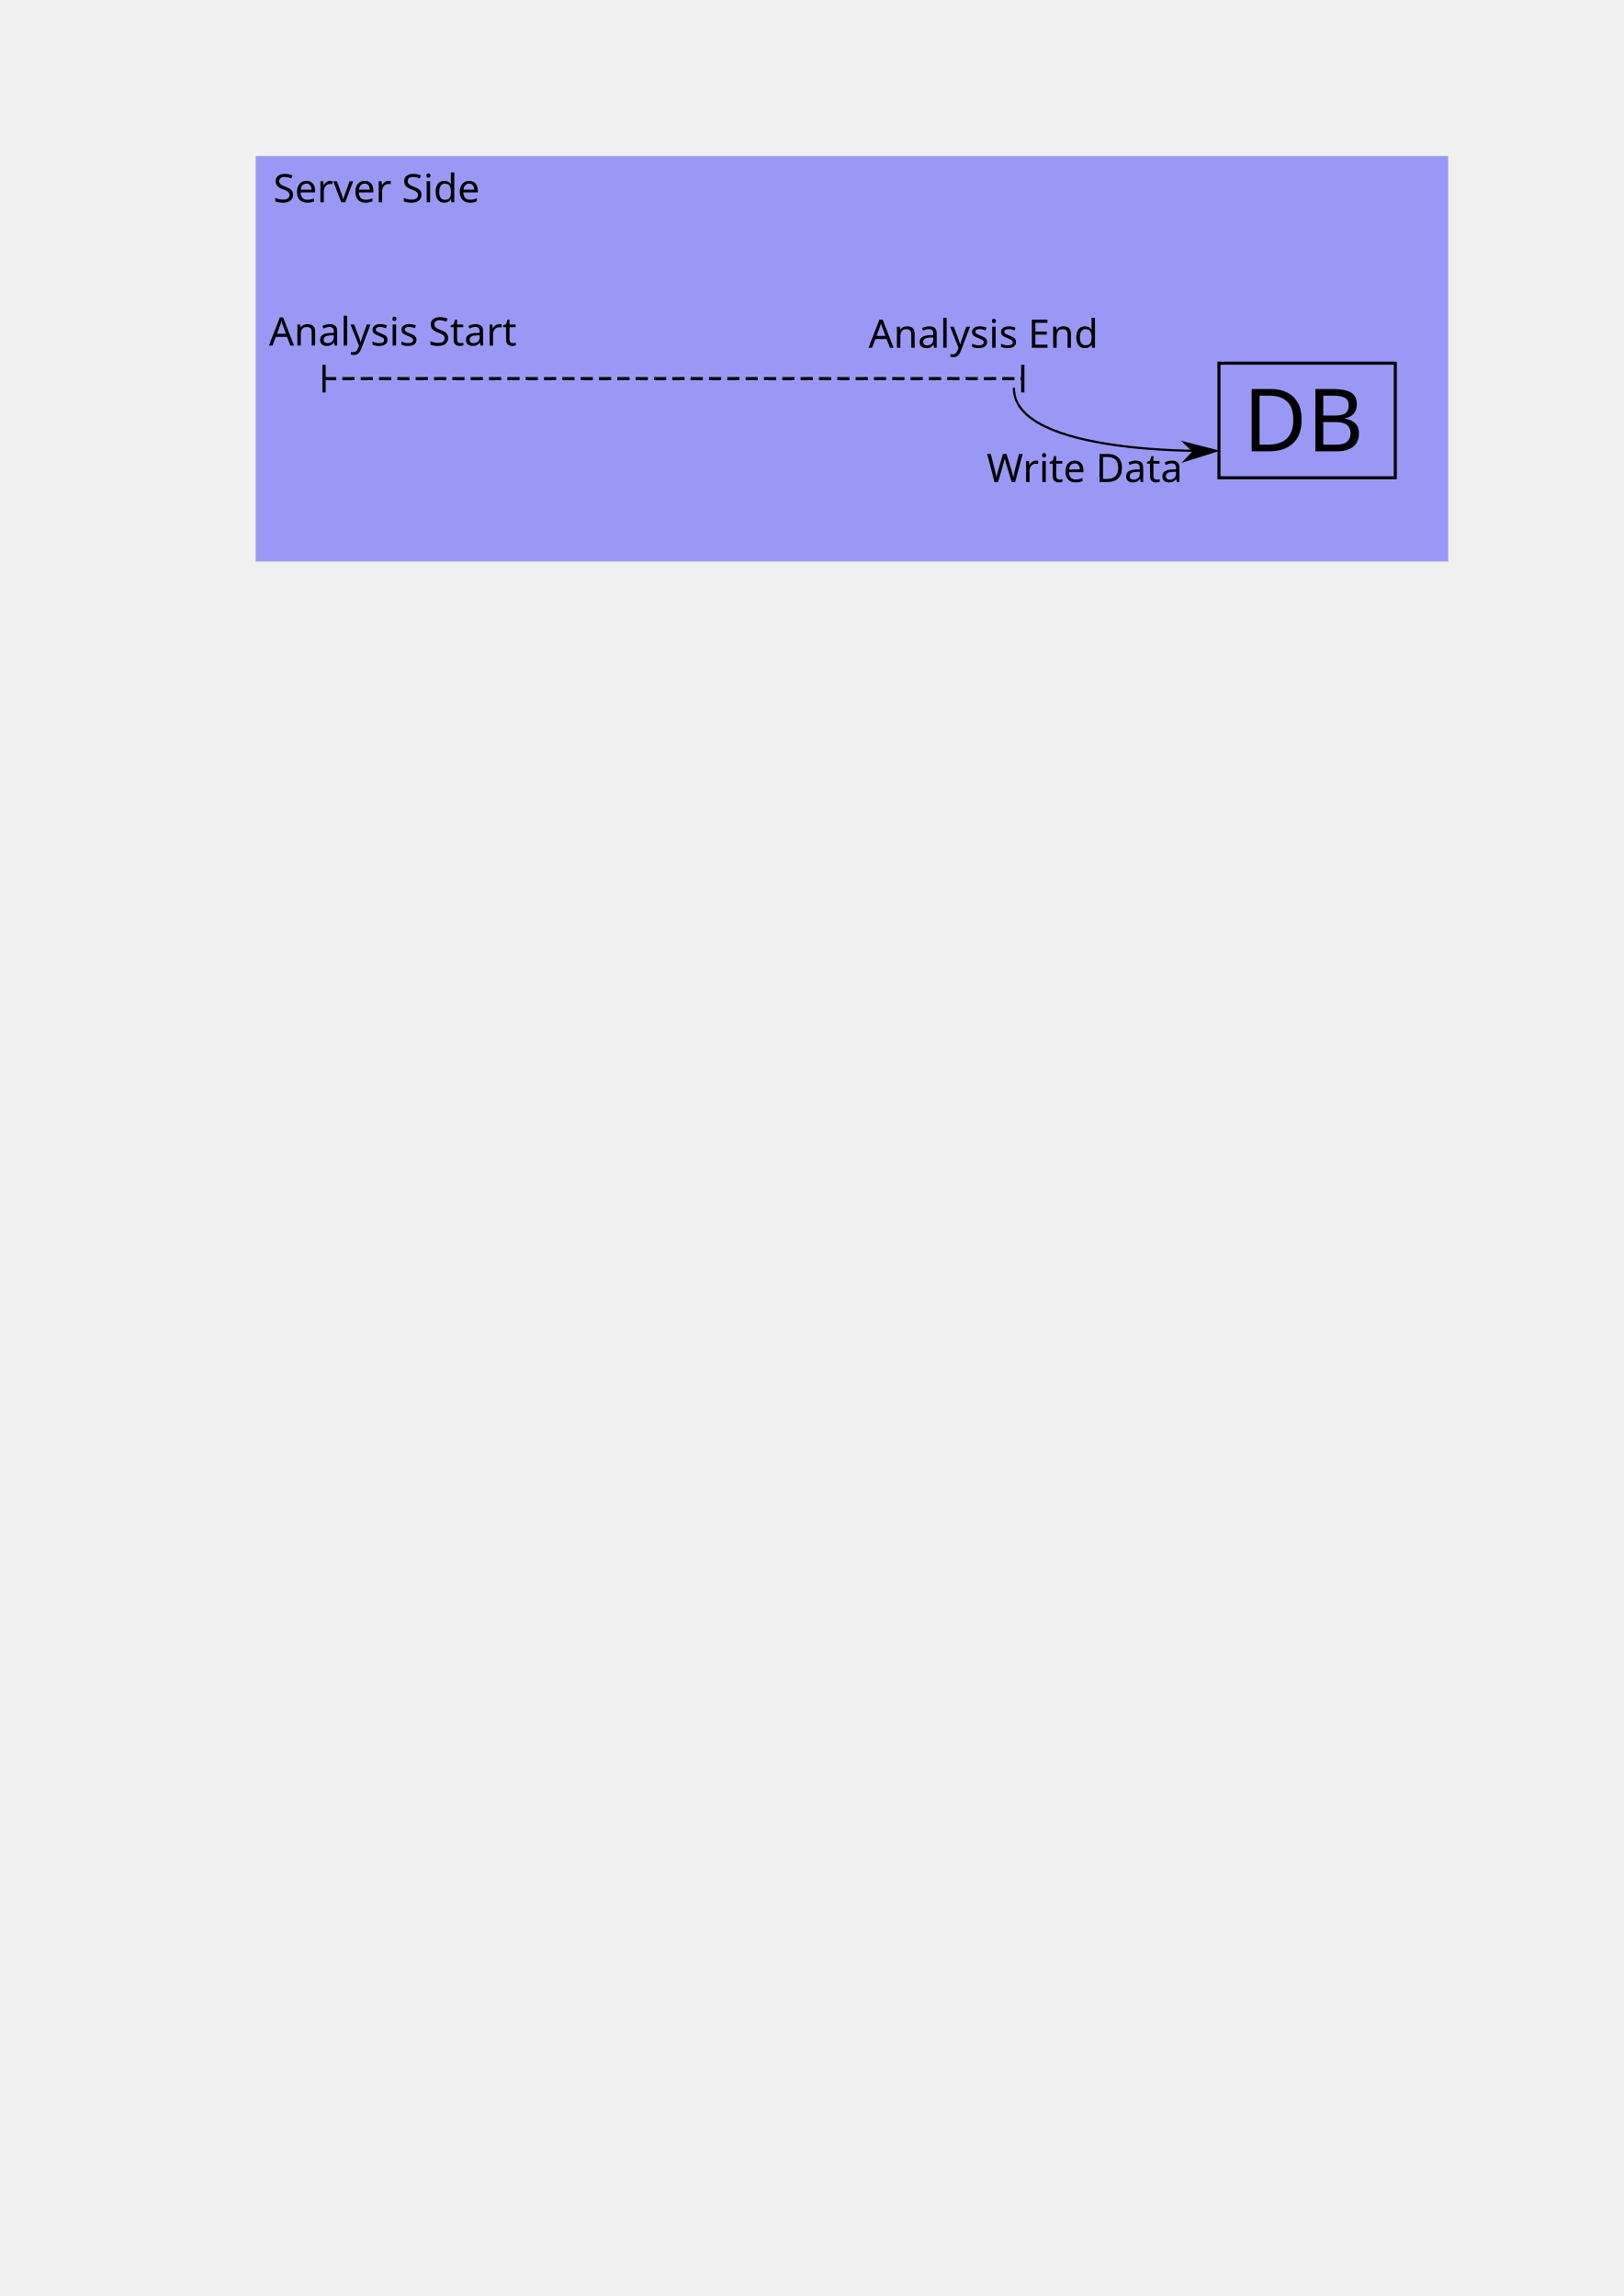
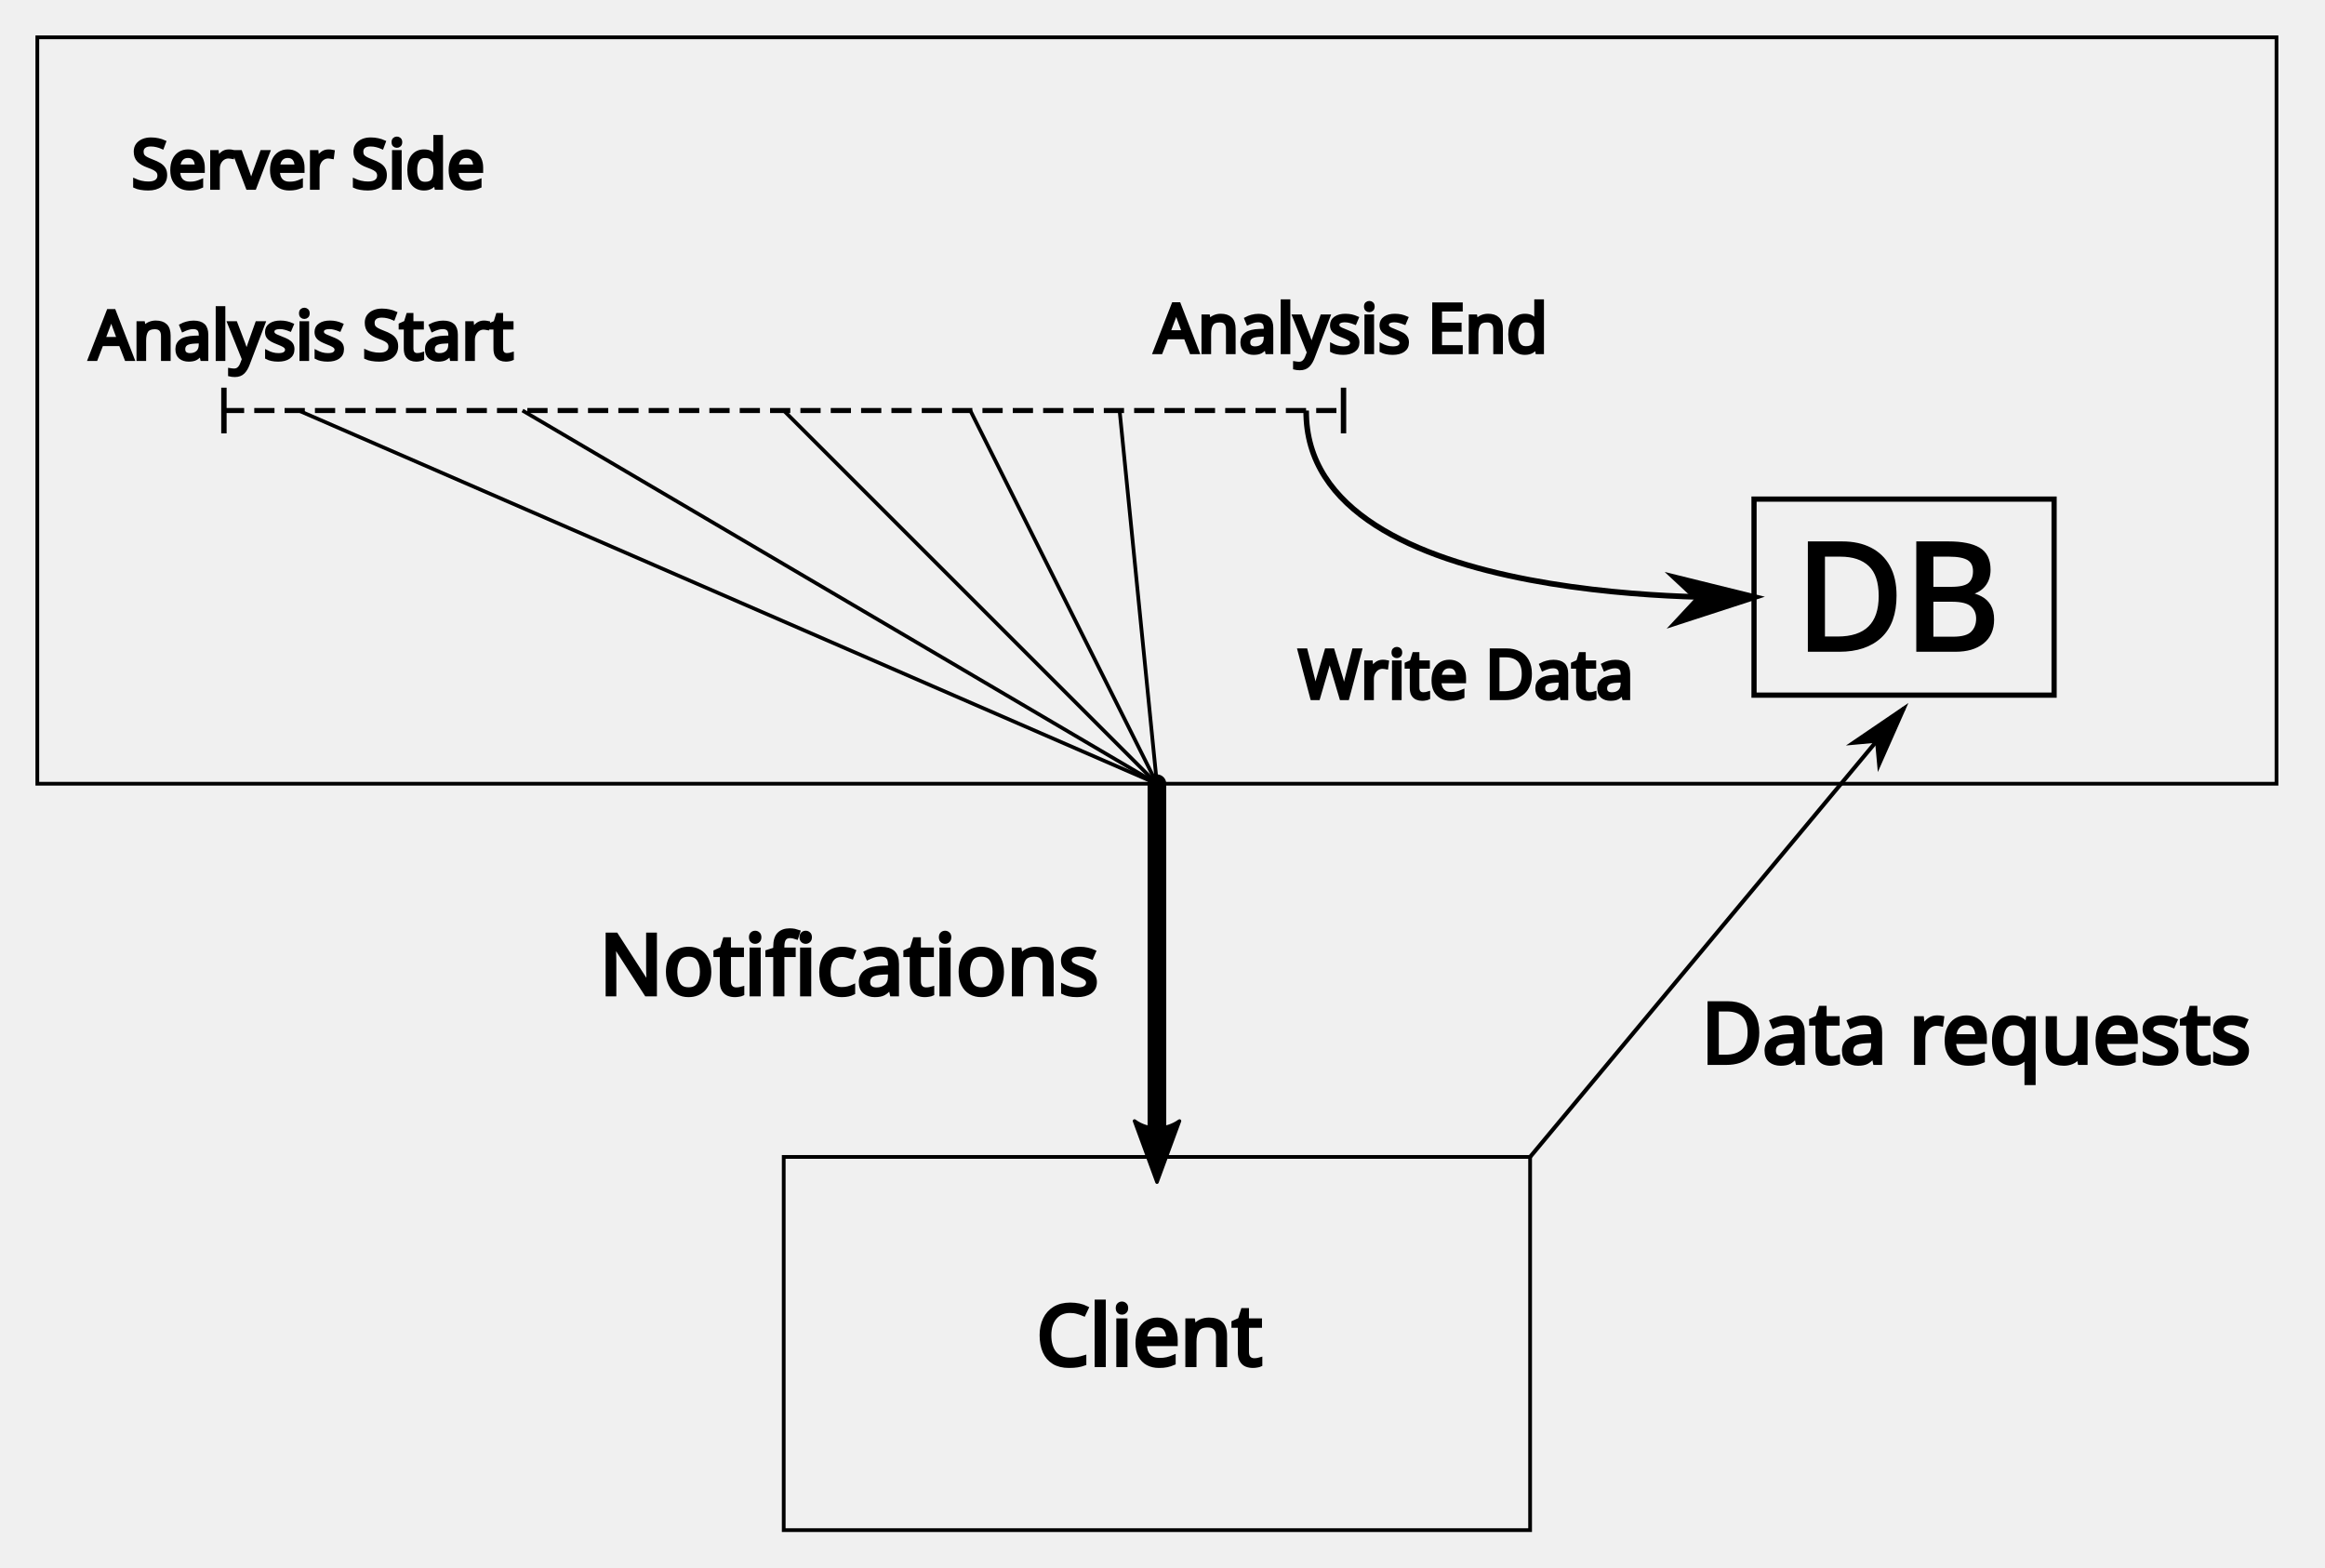
- <svg xmlns="http://www.w3.org/2000/svg" width="744.094" height="1052.362" id="svg2" version="1.1">
+ <svg xmlns="http://www.w3.org/2000/svg" width="622.995" height="420" id="svg2" version="1.1">
  <defs id="defs4">
-     <marker orient="auto" refY="0.0" refX="0.0" id="Arrow1Lend" style="overflow:visible;">
-       <path id="path3948" d="M 0.0,0.0 L 5.0,-5.0 L -12.5,0.0 L 5.0,5.0 L 0.0,0.0 z " style="fill-rule:evenodd;stroke:#000000;stroke-width:1.0pt;" transform="scale(0.8) rotate(180) translate(12.5,0)" />
+     <marker style="overflow:visible" id="Arrow1Send" refX="0" refY="0" orient="auto">
+       <path transform="matrix(-0.2,0,0,-0.2,-1.2,0)" style="fill:#000000;fill-opacity:1;fill-rule:evenodd;stroke:#000000;stroke-width:1pt;stroke-opacity:1" d="M 0,0 5,-5 -12.5,0 5,5 0,0 Z" id="path5110" />
    </marker>
-     <marker orient="auto" refY="0.0" refX="0.0" id="StopL" style="overflow:visible">
-       <path id="path4114" d="M 0.0,5.65 L 0.0,-5.65" style="fill:none;fill-opacity:0.75;fill-rule:evenodd;stroke:#000000;stroke-width:1.0pt" transform="scale(0.8)" />
+     <marker style="overflow:visible" id="marker5380" refX="0" refY="0" orient="auto">
+       <path transform="matrix(-0.8,0,0,-0.8,-10,0)" style="fill:#ffffff;fill-opacity:1;fill-rule:evenodd;stroke:#000000;stroke-width:1pt;stroke-opacity:1" d="M 0,0 5,-5 -12.5,0 5,5 0,0 Z" id="path5098" />
    </marker>
-     <marker style="overflow:visible" id="DistanceStart" refX="0.0" refY="0.0" orient="auto">
+     <marker style="overflow:visible" id="marker5373" refX="0" refY="0" orient="auto">
+       <path transform="matrix(-0.3,0,0,-0.3,0.69,0)" d="M 8.719,4.034 -2.207,0.016 8.719,-4.002 c -1.745,2.372 -1.735,5.617 -6e-7,8.035 z" style="fill:#000000;fill-opacity:1;fill-rule:evenodd;stroke:#000000;stroke-width:0.625;stroke-linejoin:round;stroke-opacity:1" id="path5375" />
+     </marker>
+     <marker style="overflow:visible" id="marker5355" refX="0" refY="0" orient="auto">
+       <path transform="matrix(-0.3,0,0,-0.3,0.69,0)" d="M 8.719,4.034 -2.207,0.016 8.719,-4.002 c -1.745,2.372 -1.735,5.617 -6e-7,8.035 z" style="fill:#000000;fill-opacity:1;fill-rule:evenodd;stroke:#000000;stroke-width:0.625;stroke-linejoin:round;stroke-opacity:1" id="path5357" />
+     </marker>
+     <marker style="overflow:visible" id="Arrow2Send" refX="0" refY="0" orient="auto">
+       <path transform="matrix(-0.3,0,0,-0.3,0.69,0)" d="M 8.719,4.034 -2.207,0.016 8.719,-4.002 c -1.745,2.372 -1.735,5.617 -6e-7,8.035 z" style="fill:#ffffff;fill-opacity:1;fill-rule:evenodd;stroke:#ffffff;stroke-width:0.625;stroke-linejoin:round;stroke-opacity:1" id="path5128" />
+     </marker>
+     <marker style="overflow:visible" id="Arrow1Lstart" refX="0" refY="0" orient="auto">
+       <path transform="matrix(0.8,0,0,0.8,10,0)" style="fill:#000000;fill-opacity:1;fill-rule:evenodd;stroke:#000000;stroke-width:1pt;stroke-opacity:1" d="M 0,0 5,-5 -12.5,0 5,5 0,0 Z" id="path5095" />
+     </marker>
+     <marker style="overflow:visible" id="Arrow1Lend" refX="0" refY="0" orient="auto">
+       <path transform="matrix(-0.8,0,0,-0.8,-10,0)" style="fill-rule:evenodd;stroke:#000000;stroke-width:1pt" d="M 0,0 5,-5 -12.5,0 5,5 0,0 Z" id="path3948" />
+     </marker>
+     <marker style="overflow:visible" id="StopL" refX="0" refY="0" orient="auto">
+       <path transform="scale(0.8,0.8)" style="fill:none;fill-opacity:0.75;fill-rule:evenodd;stroke:#000000;stroke-width:1pt" d="M 0,5.65 0,-5.65" id="path4114" />
+     </marker>
+     <marker orient="auto" refY="0" refX="0" id="DistanceStart" style="overflow:visible">
      <g id="g2300">
-         <path style="fill:none;stroke:#ffffff;stroke-width:1.15;stroke-linecap:square" d="M 0,0 L 2,0" id="path2306" />
-         <path style="fill:#000000;fill-rule:evenodd;stroke:none" d="M 0,0 L 13,4 L 9,0 13,-4 L 0,0 z " id="path2302" />
-         <path style="fill:none;stroke:#000000;stroke-width:1;stroke-linecap:square" d="M 0,-4 L 0,40" id="path2304" />
+         <path id="path2306" d="M 0,0 2,0" style="fill:none;stroke:#ffffff;stroke-width:1.15;stroke-linecap:square" />
+         <path id="path2302" d="M 0,0 13,4 9,0 13,-4 0,0 Z" style="fill:#000000;fill-rule:evenodd;stroke:none" />
+         <path id="path2304" d="M 0,-4 0,40" style="fill:none;stroke:#000000;stroke-width:1;stroke-linecap:square" />
      </g>
    </marker>
-     <marker style="overflow:visible" id="DistanceEnd" refX="0.0" refY="0.0" orient="auto">
+     <marker orient="auto" refY="0" refX="0" id="DistanceEnd" style="overflow:visible">
      <g id="g2301">
-         <path style="fill:none;stroke:#ffffff;stroke-width:1.15;stroke-linecap:square" d="M 0,0 L -2,0" id="path2316" />
-         <path style="fill:#000000;fill-rule:evenodd;stroke:none" d="M 0,0 L -13,4 L -9,0 -13,-4 L 0,0 z " id="path2312" />
-         <path style="fill:none;stroke:#000000;stroke-width:1;stroke-linecap:square" d="M 0,-4 L 0,40" id="path2314" />
+         <path id="path2316" d="M 0,0 -2,0" style="fill:none;stroke:#ffffff;stroke-width:1.15;stroke-linecap:square" />
+         <path id="path2312" d="M 0,0 -13,4 -9,0 -13,-4 0,0 Z" style="fill:#000000;fill-rule:evenodd;stroke:none" />
+         <path id="path2314" d="M 0,-4 0,40" style="fill:none;stroke:#000000;stroke-width:1;stroke-linecap:square" />
      </g>
    </marker>
+     <marker style="overflow:visible" id="Arrow1LendH" refX="0" refY="0" orient="auto">
+       <path transform="matrix(-0.8,0,0,-0.8,-10,0)" style="stroke-opacity:1;fill-opacity:1;fill-rule:evenodd;stroke:#ffffff;stroke-width:1pt;fill:#ffffff" d="M 0,0 5,-5 -12.5,0 5,5 0,0 Z" id="path4227" />
+     </marker>
+     <marker style="overflow:visible" id="StopL0" refX="0" refY="0" orient="auto">
+       <path transform="scale(0.8,0.8)" style="stroke-opacity:1;fill-rule:evenodd;fill-opacity:0.75;stroke:#ffffff;stroke-width:1pt;fill:none" d="M 0,5.65 0,-5.65" id="path4362" />
+     </marker>
+     <marker style="overflow:visible" id="StopLf" refX="0" refY="0" orient="auto">
+       <path transform="scale(0.8,0.8)" style="stroke-opacity:1;fill-rule:evenodd;fill-opacity:0.75;stroke:#ffffff;stroke-width:1pt;fill:none" d="M 0,5.65 0,-5.65" id="path4365" />
+     </marker>
+     <marker style="overflow:visible" id="Arrow2SendF" refX="0" refY="0" orient="auto">
+       <path transform="matrix(-0.3,0,0,-0.3,0.69,0)" d="M 8.719,4.034 -2.207,0.016 8.719,-4.002 c -1.745,2.372 -1.735,5.617 -6e-7,8.035 z" style="stroke-linejoin:round;stroke-opacity:1;fill-rule:evenodd;fill-opacity:1;stroke:#000000;stroke-width:0.625;fill:#ffffff" id="path4368" />
+     </marker>
+     <marker style="overflow:visible" id="Arrow1LendHp" refX="0" refY="0" orient="auto">
+       <path transform="matrix(-0.8,0,0,-0.8,-10,0)" style="stroke-opacity:1;fill-rule:evenodd;fill-opacity:1;stroke:#000000;stroke-width:1pt;fill:#000000" d="M 0,0 5,-5 -12.5,0 5,5 0,0 Z" id="path5360" />
+     </marker>
+     <marker style="overflow:visible" id="Arrow2SendFJ" refX="0" refY="0" orient="auto">
+       <path transform="matrix(-0.3,0,0,-0.3,0.69,0)" d="M 8.719,4.034 -2.207,0.016 8.719,-4.002 c -1.745,2.372 -1.735,5.617 -6e-7,8.035 z" style="stroke-linejoin:round;stroke-opacity:1;fill-opacity:1;fill-rule:evenodd;stroke:#000000;stroke-width:0.625;fill:#000000" id="path5509" />
+     </marker>
+     <marker style="overflow:visible" id="marker5380u" refX="0" refY="0" orient="auto">
+       <path transform="matrix(-0.8,0,0,-0.8,-10,0)" style="stroke-opacity:1;fill-rule:evenodd;fill-opacity:1;stroke:#000000;stroke-width:1pt;fill:#000000" d="M 0,0 5,-5 -12.5,0 5,5 0,0 Z" id="path5662" />
+     </marker>
+     <marker style="overflow:visible" id="StopL06" refX="0" refY="0" orient="auto">
+       <path transform="scale(0.8,0.8)" style="stroke-opacity:1;fill-opacity:0.75;fill-rule:evenodd;stroke:#000000;stroke-width:1pt;fill:none" d="M 0,5.65 0,-5.65" id="path5813" />
+     </marker>
+     <marker style="overflow:visible" id="StopLfK" refX="0" refY="0" orient="auto">
+       <path transform="scale(0.8,0.8)" style="stroke-opacity:1;fill-opacity:0.75;fill-rule:evenodd;stroke:#000000;stroke-width:1pt;fill:none" d="M 0,5.65 0,-5.65" id="path5816" />
+     </marker>
  </defs>
-   <g id="layer1">
-     <rect style="opacity:0.363;fill:#0000ff;fill-opacity:1;stroke-width:9.3;stroke-miterlimit:4;stroke-dasharray:none" id="rect2985" width="546.493" height="185.868" x="117.178" y="71.504" />
-     <text xml:space="preserve" style="font-size:18px;font-style:normal;font-weight:normal;line-height:125%;letter-spacing:0px;word-spacing:0px;fill:#000000;fill-opacity:1;stroke:none;font-family:Sans" x="125.259" y="92.717" id="text2987">
-       <tspan id="tspan2989" x="125.259" y="92.717">Server Side</tspan>
+   <g transform="translate(-90,-42.36218)" id="layer1">
+     <rect y="52.362" x="100" height="200" width="600" id="rect2985" style="opacity:1;fill:none;fill-opacity:1;stroke-width:1;stroke-miterlimit:4;stroke-dasharray:none;stroke:#000000;stroke-opacity:1" />
+     <text id="text2987" y="92.717" x="125.259" style="letter-spacing:0px;font-family:Sans;stroke-opacity:1;fill-opacity:1;font-size:18px;line-height:125%;word-spacing:0px;stroke:#000000;font-weight:normal;font-style:normal;fill:#000000;" xml:space="preserve">
+       <tspan y="92.717" x="125.259" id="tspan2989">Server Side</tspan>
    </text>
-     <path style="fill:none;stroke:#000000;stroke-width:1.4;stroke-linecap:butt;stroke-linejoin:miter;stroke-opacity:1;stroke-miterlimit:4;stroke-dasharray:5.6, 2.8;stroke-dashoffset:0;marker-mid:none;marker-start:url(#StopL);marker-end:url(#StopL)" d="m 148.492,173.529 320.218,0" id="path2991" />
-     <text xml:space="preserve" style="font-size:18px;font-style:normal;font-weight:normal;line-height:125%;letter-spacing:0px;word-spacing:0px;fill:#000000;fill-opacity:1;stroke:none;font-family:Sans" x="123.239" y="158.377" id="text5527">
-       <tspan x="123.239" y="158.377" id="tspan5559">Analysis Start</tspan>
+     <path transform="translate(0,2.6171874e-6)" id="path2991" d="m 150,152.362 300,0" style="stroke-linejoin:miter;marker-end:url(#StopLfK);stroke-opacity:1;marker-start:url(#StopL06);stroke-dashoffset:0;stroke:#000000;stroke-linecap:butt;stroke-miterlimit:4;stroke-dasharray:5.42, 2.71;stroke-width:1.355;marker-mid:none;fill:none" />
+     <text id="text5527" y="138.578" x="114.046" style="letter-spacing:0px;font-family:Sans;stroke-opacity:1;fill-opacity:1;font-size:18px;line-height:125%;word-spacing:0px;stroke:#000000;font-weight:normal;font-style:normal;fill:#000000;" xml:space="preserve">
+       <tspan id="tspan5559" y="138.578" x="114.046">Analysis Start</tspan>
    </text>
-     <text xml:space="preserve" style="font-size:18px;font-style:normal;font-weight:normal;line-height:125%;letter-spacing:0px;word-spacing:0px;fill:#000000;fill-opacity:1;stroke:none;font-family:Sans" x="398" y="159.387" id="text5563">
-       <tspan id="tspan5565" x="398" y="159.387">Analysis End</tspan>
+     <text id="text5563" y="136.76" x="399.414" style="letter-spacing:0px;font-family:Sans;stroke-opacity:1;fill-opacity:1;font-size:18px;line-height:125%;word-spacing:0px;stroke:#000000;font-weight:normal;font-style:normal;fill:#000000;" xml:space="preserve">
+       <tspan y="136.76" x="399.414" id="tspan5565">Analysis End</tspan>
    </text>
-     <g id="g5584" transform="translate(-8.9572145e-8,35.35534)">
-       <text id="text5567" y="171.509" x="569.726" style="font-size:40px;font-style:normal;font-weight:normal;line-height:125%;letter-spacing:0px;word-spacing:0px;fill:#000000;fill-opacity:1;stroke:none;font-family:Sans" xml:space="preserve">
-         <tspan y="171.509" x="569.726" id="tspan5569">DB</tspan>
-       </text>
-       <g id="g5581">
-         <rect style="fill:none;stroke:#000000;stroke-width:1.4;stroke-miterlimit:4;stroke-opacity:1;stroke-dasharray:none;stroke-dashoffset:0" id="rect5571" width="80.812" height="52.528" x="558.614" y="131.103" />
-       </g>
+     <text id="text5567" y="215.96" x="572.496" style="stroke-width:0.997;letter-spacing:0px;font-family:Sans;stroke-opacity:1;fill-opacity:1;font-size:39.899px;line-height:125%;word-spacing:0px;stroke:#000000;font-weight:normal;font-style:normal;fill:#000000;" xml:space="preserve" transform="scale(0.9974842,1.002522)">
+       <tspan y="215.96" x="572.496" id="tspan5569" style="stroke-width:0.997;fill:#000000;fill-opacity:1;stroke:#000000;stroke-opacity:1;">DB</tspan>
+     </text>
+     <g id="g5581" style="stroke:#000000;stroke-opacity:1" transform="matrix(0.9949748,0,0,1,4.192769,44.99514)">
+       <rect style="fill:none;stroke:#000000;stroke-width:1.4;stroke-miterlimit:4;stroke-dasharray:none;stroke-dashoffset:0;stroke-opacity:1" id="rect5571" width="80.812" height="52.528" x="558.614" y="131.103" />
    </g>
-     <path style="fill:none;stroke:#000000;stroke-width:1px;stroke-linecap:butt;stroke-linejoin:miter;stroke-opacity:1;marker-end:url(#Arrow1Lend)" d="m 464.643,177.719 c -0.357,31.429 92.5,28.929 92.5,28.929" id="path5590" />
-     <text xml:space="preserve" style="font-size:18px;font-style:normal;font-weight:normal;line-height:125%;letter-spacing:0px;word-spacing:0px;fill:#000000;fill-opacity:1;stroke:none;font-family:Sans" x="452.143" y="220.934" id="text5788">
-       <tspan id="tspan5790" x="452.143" y="220.934">Write Data</tspan>
+     <path id="path5590" d="m 440,152.362 c -0.463,54.321 120,50 120,50" style="stroke-linejoin:miter;marker-end:url(#Arrow1LendHp);stroke-opacity:1;fill-opacity:1;stroke:#000000;stroke-linecap:butt;stroke-miterlimit:4;stroke-dasharray:none;stroke-width:1.497;fill:none" />
+     <text id="text5788" y="229.462" x="437.965" style="letter-spacing:0px;font-family:Sans;stroke-opacity:1;fill-opacity:1;font-size:18px;line-height:125%;word-spacing:0px;stroke:#000000;font-weight:normal;font-style:normal;fill:#000000;" xml:space="preserve">
+       <tspan y="229.462" x="437.965" id="tspan5790">Write Data</tspan>
    </text>
+     <rect style="opacity:1;fill:none;fill-opacity:1;stroke-width:1;stroke-miterlimit:4;stroke-dasharray:none;stroke:#000000;stroke-opacity:1" id="rect4407" width="200" height="100" x="300" y="352.362" />
+     <text id="text4409" y="408.188" x="367.696" style="stroke-width:1px;stroke-linejoin:miter;letter-spacing:0px;font-family:sans-serif;stroke-opacity:1;fill-opacity:1;font-size:22.5px;line-height:125%;word-spacing:0px;stroke:#000000;stroke-linecap:butt;font-weight:normal;font-style:normal;fill:#000000;" xml:space="preserve">
+       <tspan y="408.188" x="367.696" id="tspan4411">Client</tspan>
+     </text>
+     <path id="path5083" d="m 400,252.362 0,100" style="stroke-linejoin:miter;marker-end:url(#Arrow2SendFJ);stroke-opacity:1;fill-rule:evenodd;stroke:#000000;stroke-linecap:round;stroke-miterlimit:4;stroke-dasharray:none;stroke-width:5;fill:none" />
+     <path id="path5085" d="M 500,352.362 600,232.362" style="stroke-linejoin:miter;marker-end:url(#marker5380u);stroke-opacity:1;fill-rule:evenodd;stroke:#000000;stroke-linecap:round;stroke-miterlimit:4;stroke-dasharray:none;stroke-width:1.095;fill:none" />
+     <text id="text5087" y="308.827" x="250.603" style="stroke-width:1px;stroke-linejoin:miter;letter-spacing:0px;font-family:sans-serif;stroke-opacity:1;fill-opacity:1;font-size:22.5px;line-height:125%;word-spacing:0px;stroke:#000000;stroke-linecap:butt;font-weight:normal;font-style:normal;fill:#000000;" xml:space="preserve">
+       <tspan y="308.827" x="250.603" id="tspan5089">Notifications</tspan>
+     </text>
+     <text id="text5359" y="327.211" x="545.858" style="stroke-width:1px;stroke-linejoin:miter;letter-spacing:0px;font-family:sans-serif;stroke-opacity:1;fill-opacity:1;font-size:22.5px;line-height:125%;word-spacing:0px;stroke:#000000;stroke-linecap:butt;font-weight:normal;font-style:normal;fill:#000000;" xml:space="preserve">
+       <tspan y="327.211" x="545.858" id="tspan5361">Data requests</tspan>
+     </text>
+     <path id="path5363" d="m 170,152.362 230,100" style="fill:none;fill-rule:evenodd;stroke:#000000;stroke-width:1px;stroke-linecap:butt;stroke-linejoin:miter;stroke-opacity:1;marker-end:url(#marker5373)" />
+     <path id="path5365" d="m 230,152.362 170,100" style="fill:none;fill-rule:evenodd;stroke:#000000;stroke-width:1px;stroke-linecap:butt;stroke-linejoin:miter;stroke-opacity:1" />
+     <path id="path5367" d="m 300,152.362 100,100" style="fill:none;fill-rule:evenodd;stroke:#000000;stroke-width:1px;stroke-linecap:butt;stroke-linejoin:miter;stroke-opacity:1" />
+     <path id="path5369" d="m 350,152.362 50,100" style="fill:none;fill-rule:evenodd;stroke:#000000;stroke-width:1px;stroke-linecap:butt;stroke-linejoin:miter;stroke-opacity:1" />
+     <path id="path5371" d="m 390,152.362 10,100" style="fill:none;fill-rule:evenodd;stroke:#000000;stroke-width:1px;stroke-linecap:butt;stroke-linejoin:miter;stroke-opacity:1" />
  </g>
</svg>
